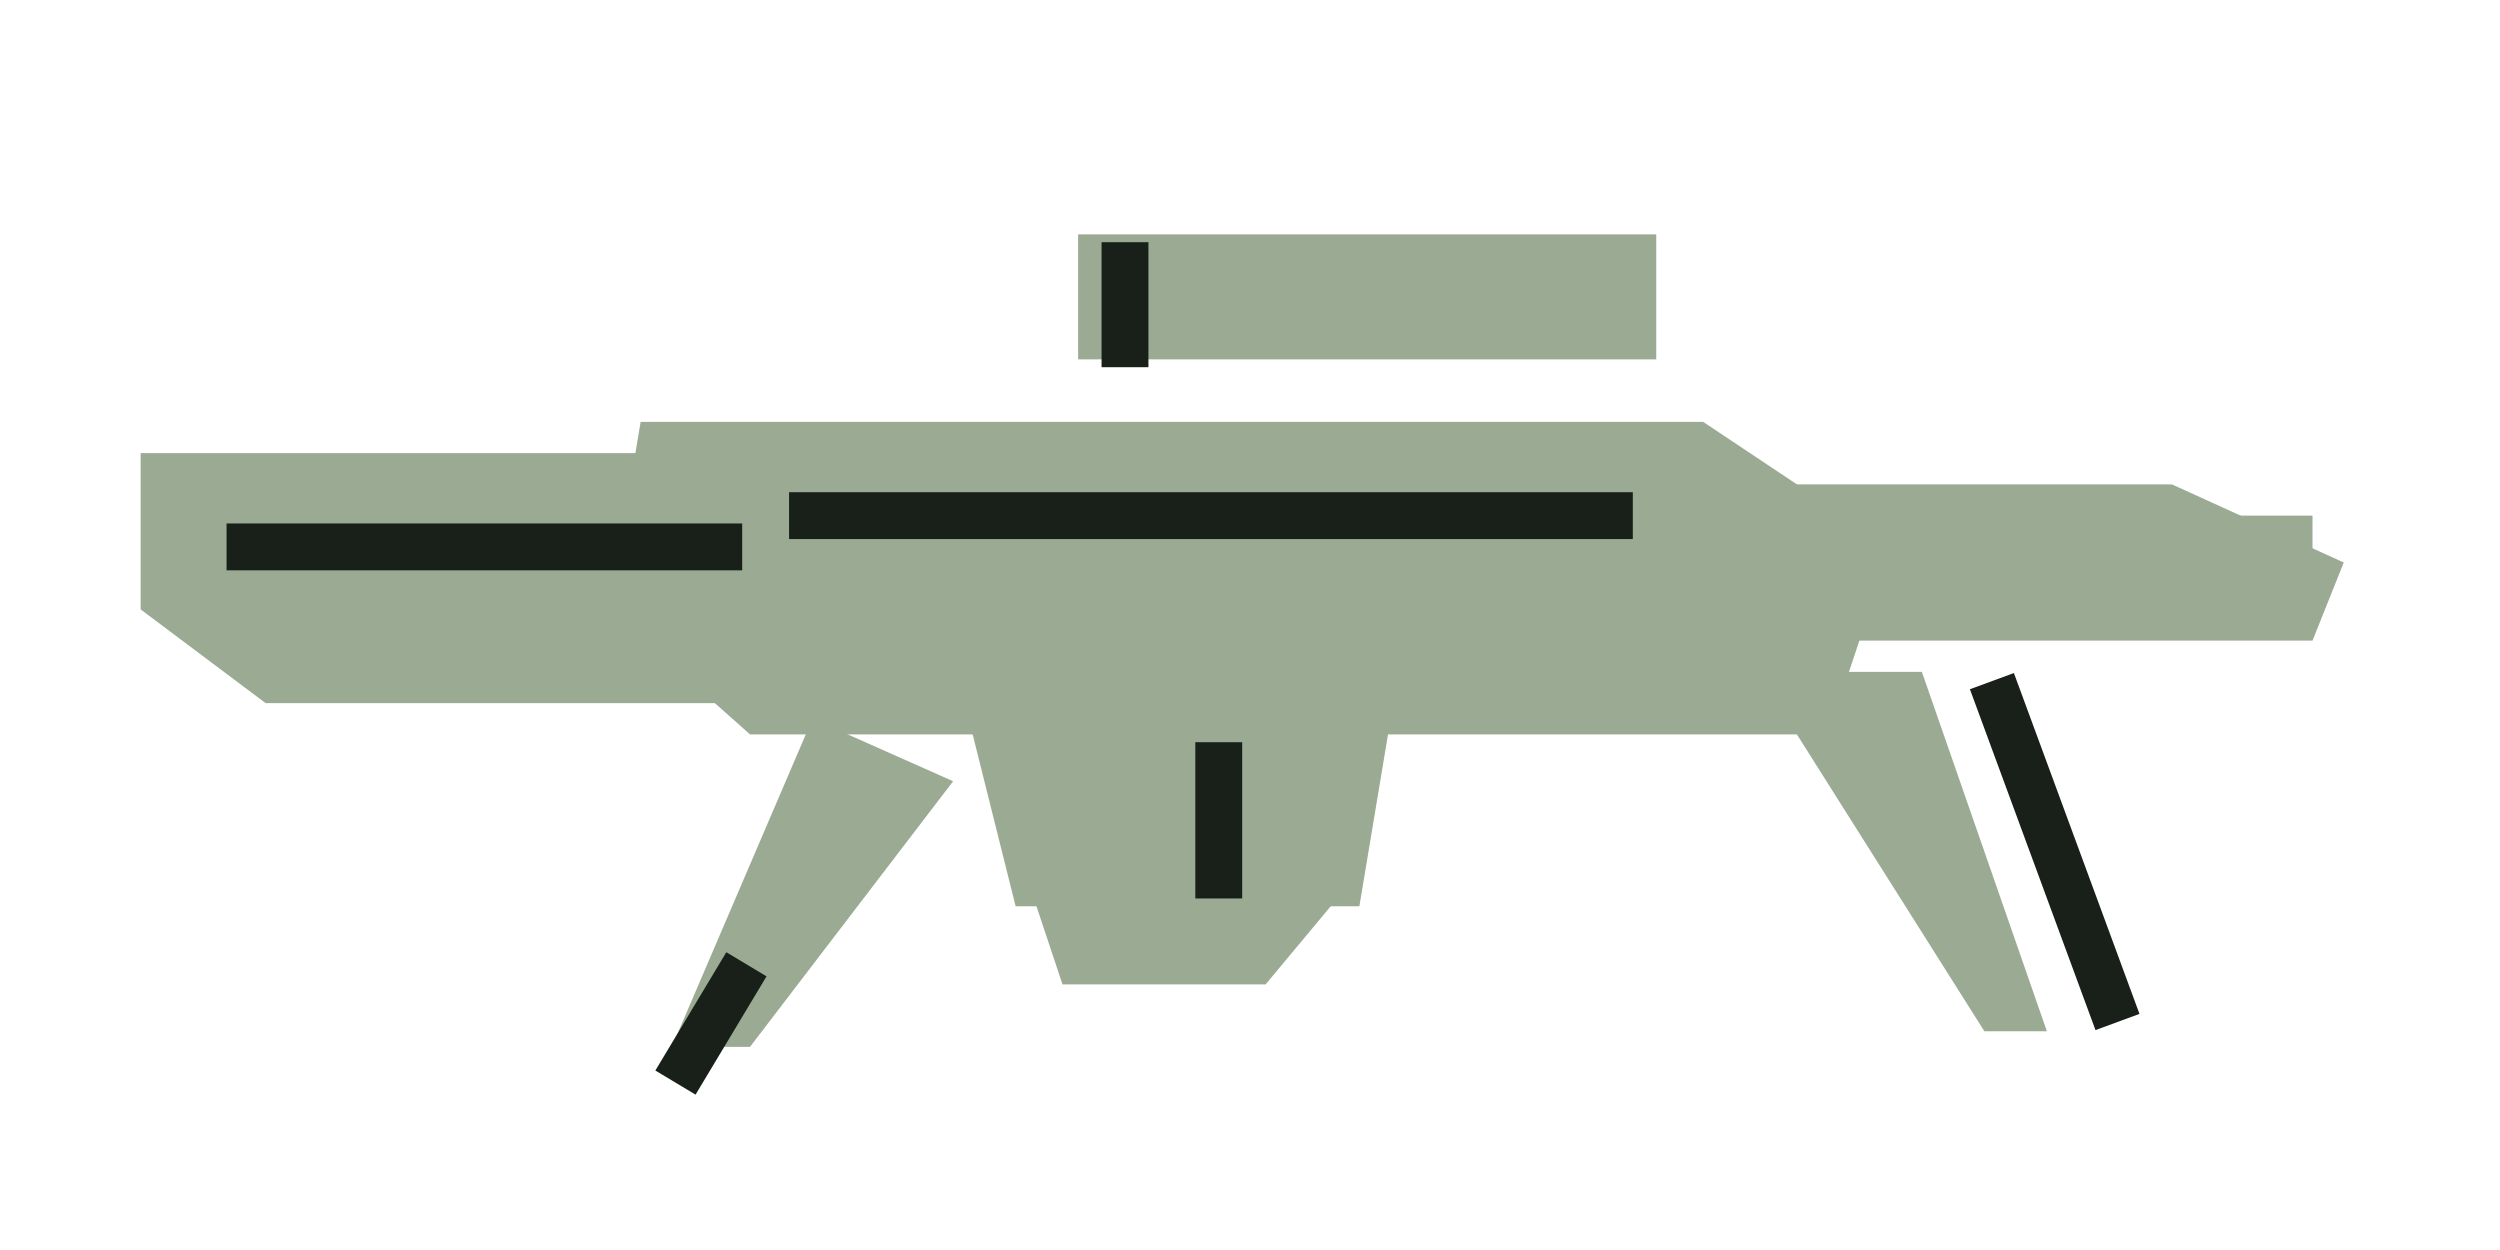
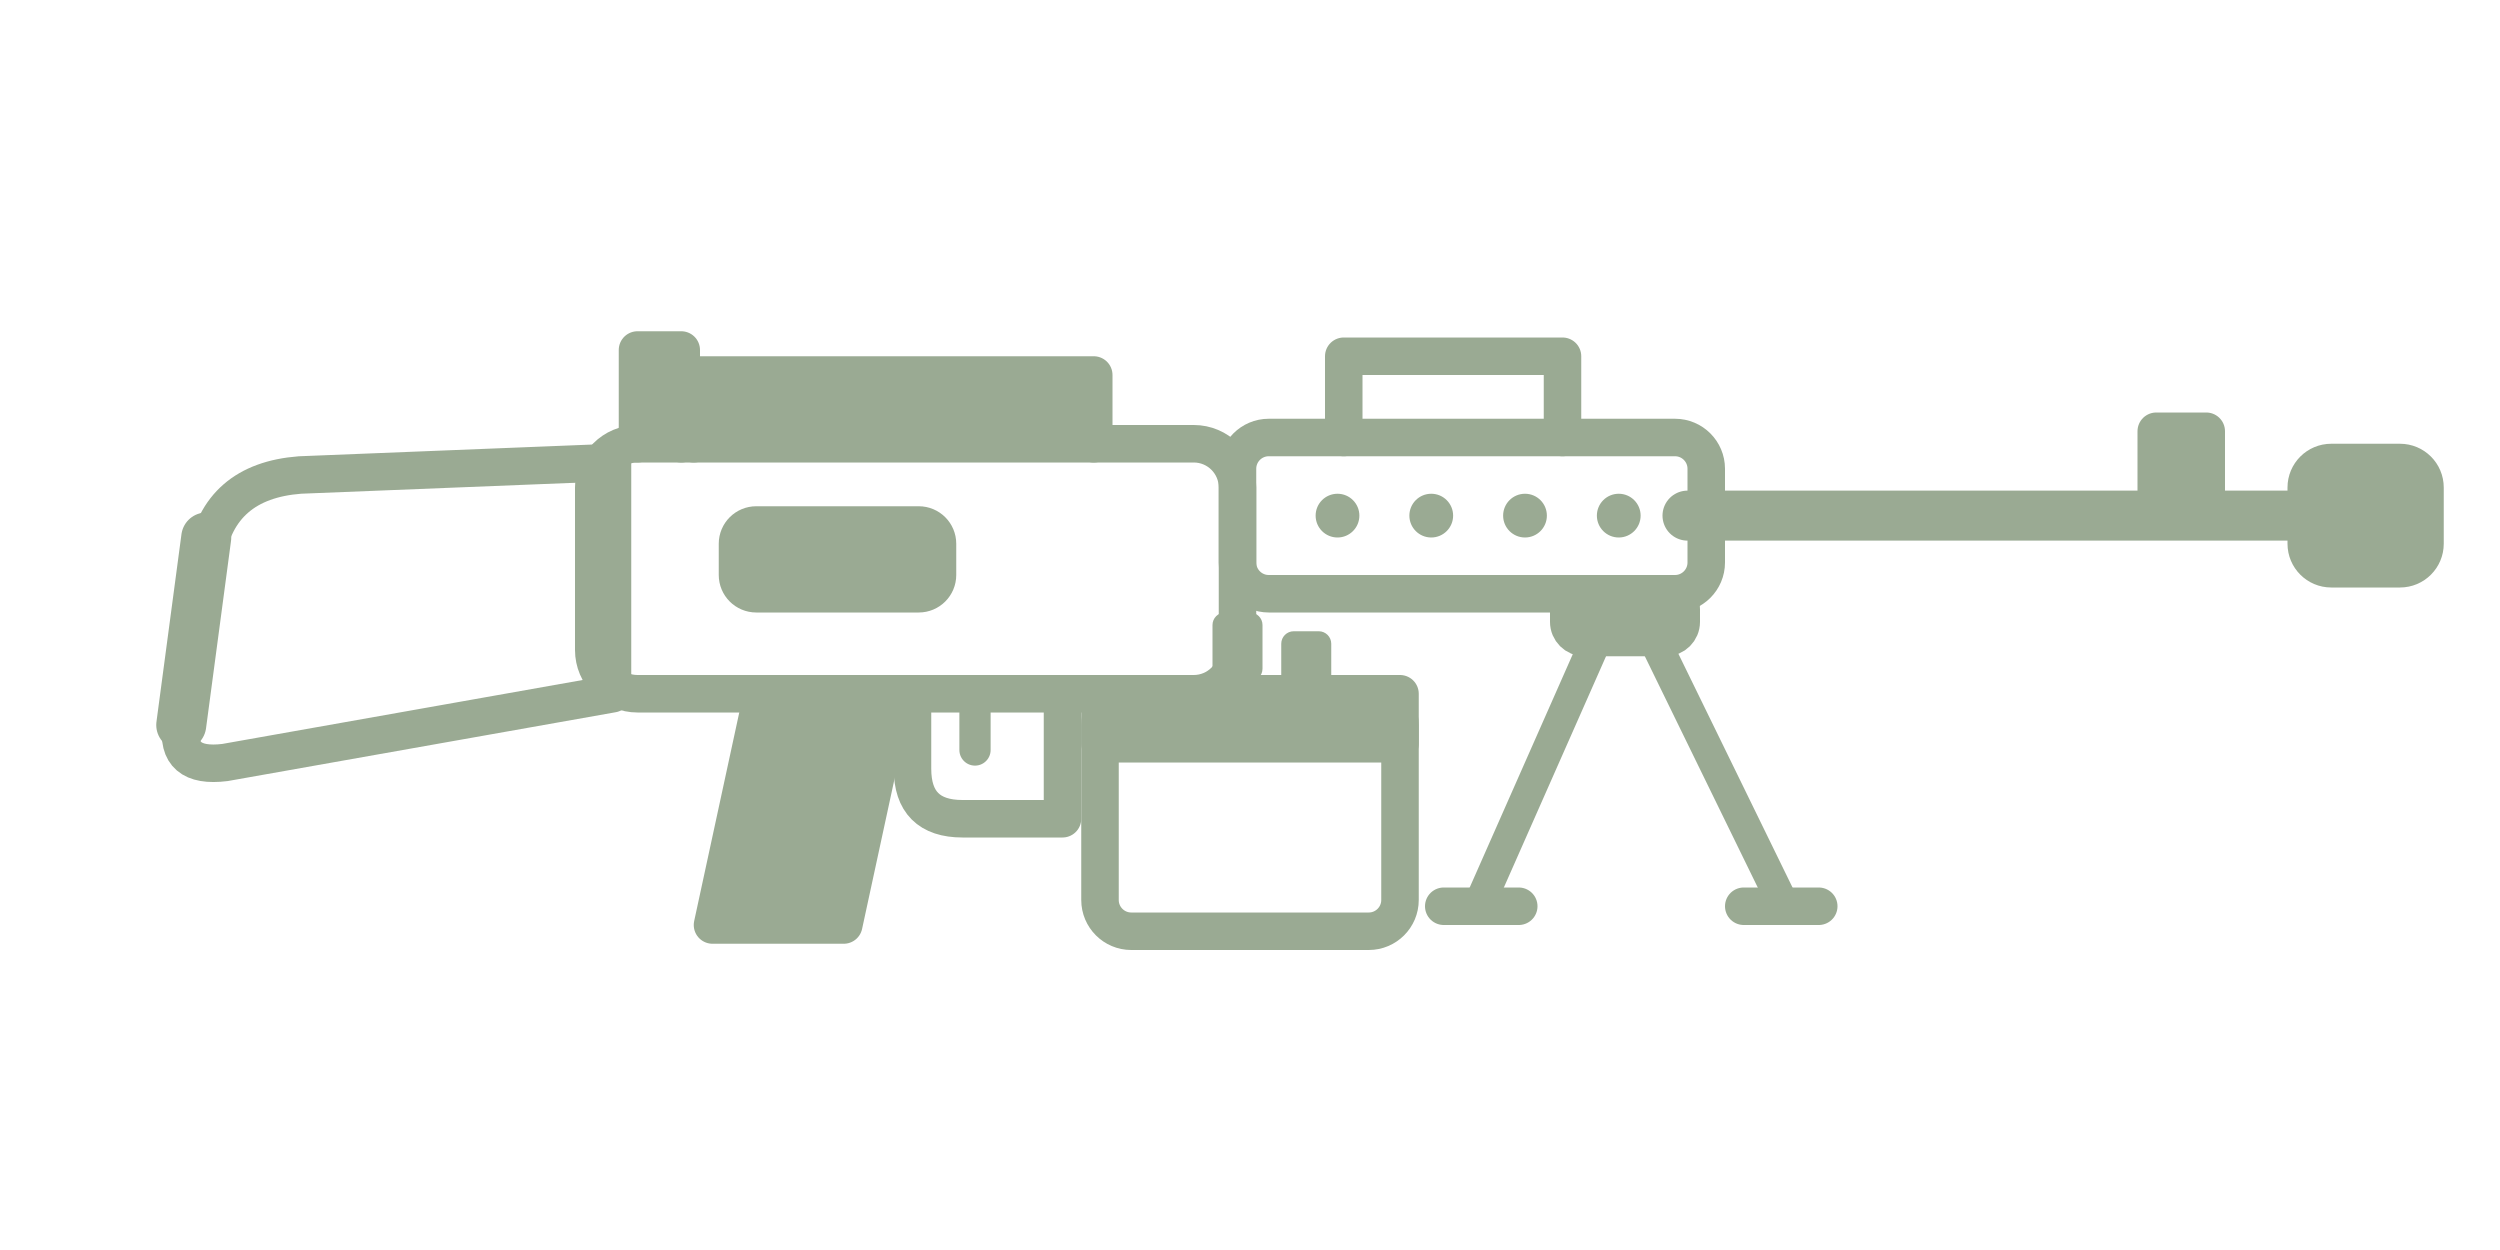
- <svg xmlns="http://www.w3.org/2000/svg" width="160" height="80" viewBox="0 0 160 80">
-   <g fill="#9AAA93">
-     <path d="M9 29h37l13 7-2 9H17L9 39z" />
-     <path d="M41 27h68l12 8-4 12H48l-9-8z" />
-     <path d="M105 31h34l11 5-2 5h-44z" />
-     <path d="M62 46h27l-2 12H65z" />
-     <path d="M66 57h20l-5 6H68z" />
-     <path d="M52 46l-9 21h5l13-17z" />
-     <path d="M116 43h7l8 23h-4l-12-19z" />
-     <path d="M69 15h37v8H69z" />
-     <path d="M126 33h22v4h-22z" />
-   </g>
-   <g fill="none" stroke="#182019" stroke-width="3" stroke-linecap="square">
-     <path d="M16 35h30M52 33h51M72 17v5M78 49v7M47 63l-3 5M128 45l7 19" />
+ <svg xmlns="http://www.w3.org/2000/svg" width="160" height="80" version="1.1" id="Layer_1" viewBox="0 0 800 300" xml:space="preserve">
+   <g stroke="#9AAA93" stroke-width="12" stroke-linejoin="round" stroke-linecap="round">
+     <line x1="540" y1="115" x2="750" y2="115" stroke-width="16" />
+     <rect x="738" y="98" width="38" height="34" rx="8" fill="#9AAA93" />
+     <path d="M690,109 V88 H706 V109" fill="#9AAA93" />
+     <path d="M196,98 L96,102 Q70,104 66,128 L58,182 Q56,196 72,194 L196,172 Z" fill="none" />
+     <path d="M66,122 L58,182" stroke-width="16" />
+     <rect x="190" y="92" width="206" height="80" rx="14" fill="none" />
+     <rect x="236" y="118" width="64" height="22" rx="6" fill="#9AAA93" />
+     <path d="M222,92 V70 H350 V92" fill="#9AAA93" />
+     <path d="M204,92 V62 H218 V92" fill="#9AAA93" />
+     <rect x="396" y="90" width="150" height="50" rx="10" fill="none" />
+     <circle cx="428" cy="115" r="7" fill="#9AAA93" stroke="none" />
+     <circle cx="458" cy="115" r="7" fill="#9AAA93" stroke="none" />
+     <circle cx="488" cy="115" r="7" fill="#9AAA93" stroke="none" />
+     <circle cx="518" cy="115" r="7" fill="#9AAA93" stroke="none" />
+     <path d="M430,90 V64 H500 V90" fill="none" />
+     <polygon points="244,172 286,172 270,246 228,246" fill="#9AAA93" />
+     <path d="M292,172 V196 Q292,212 308,212 H340 V172" fill="none" />
+     <path d="M312,172 V190" stroke-width="10" />
+     <rect x="352" y="172" width="96" height="76" rx="10" fill="none" />
+     <rect x="352" y="172" width="96" height="16" fill="#9AAA93" />
+     <rect x="388" y="146" width="16" height="22" rx="4" fill="#9AAA93" stroke="none" />
+     <rect x="410" y="152" width="16" height="22" rx="4" fill="#9AAA93" stroke="none" />
+     <rect x="502" y="140" width="36" height="14" rx="5" fill="#9AAA93" />
+     <line x1="512" y1="152" x2="474" y2="238" stroke-width="10" />
+     <line x1="528" y1="152" x2="570" y2="238" stroke-width="10" />
+     <line x1="462" y1="240" x2="486" y2="240" stroke-width="12" />
+     <line x1="558" y1="240" x2="582" y2="240" stroke-width="12" />
  </g>
</svg>
